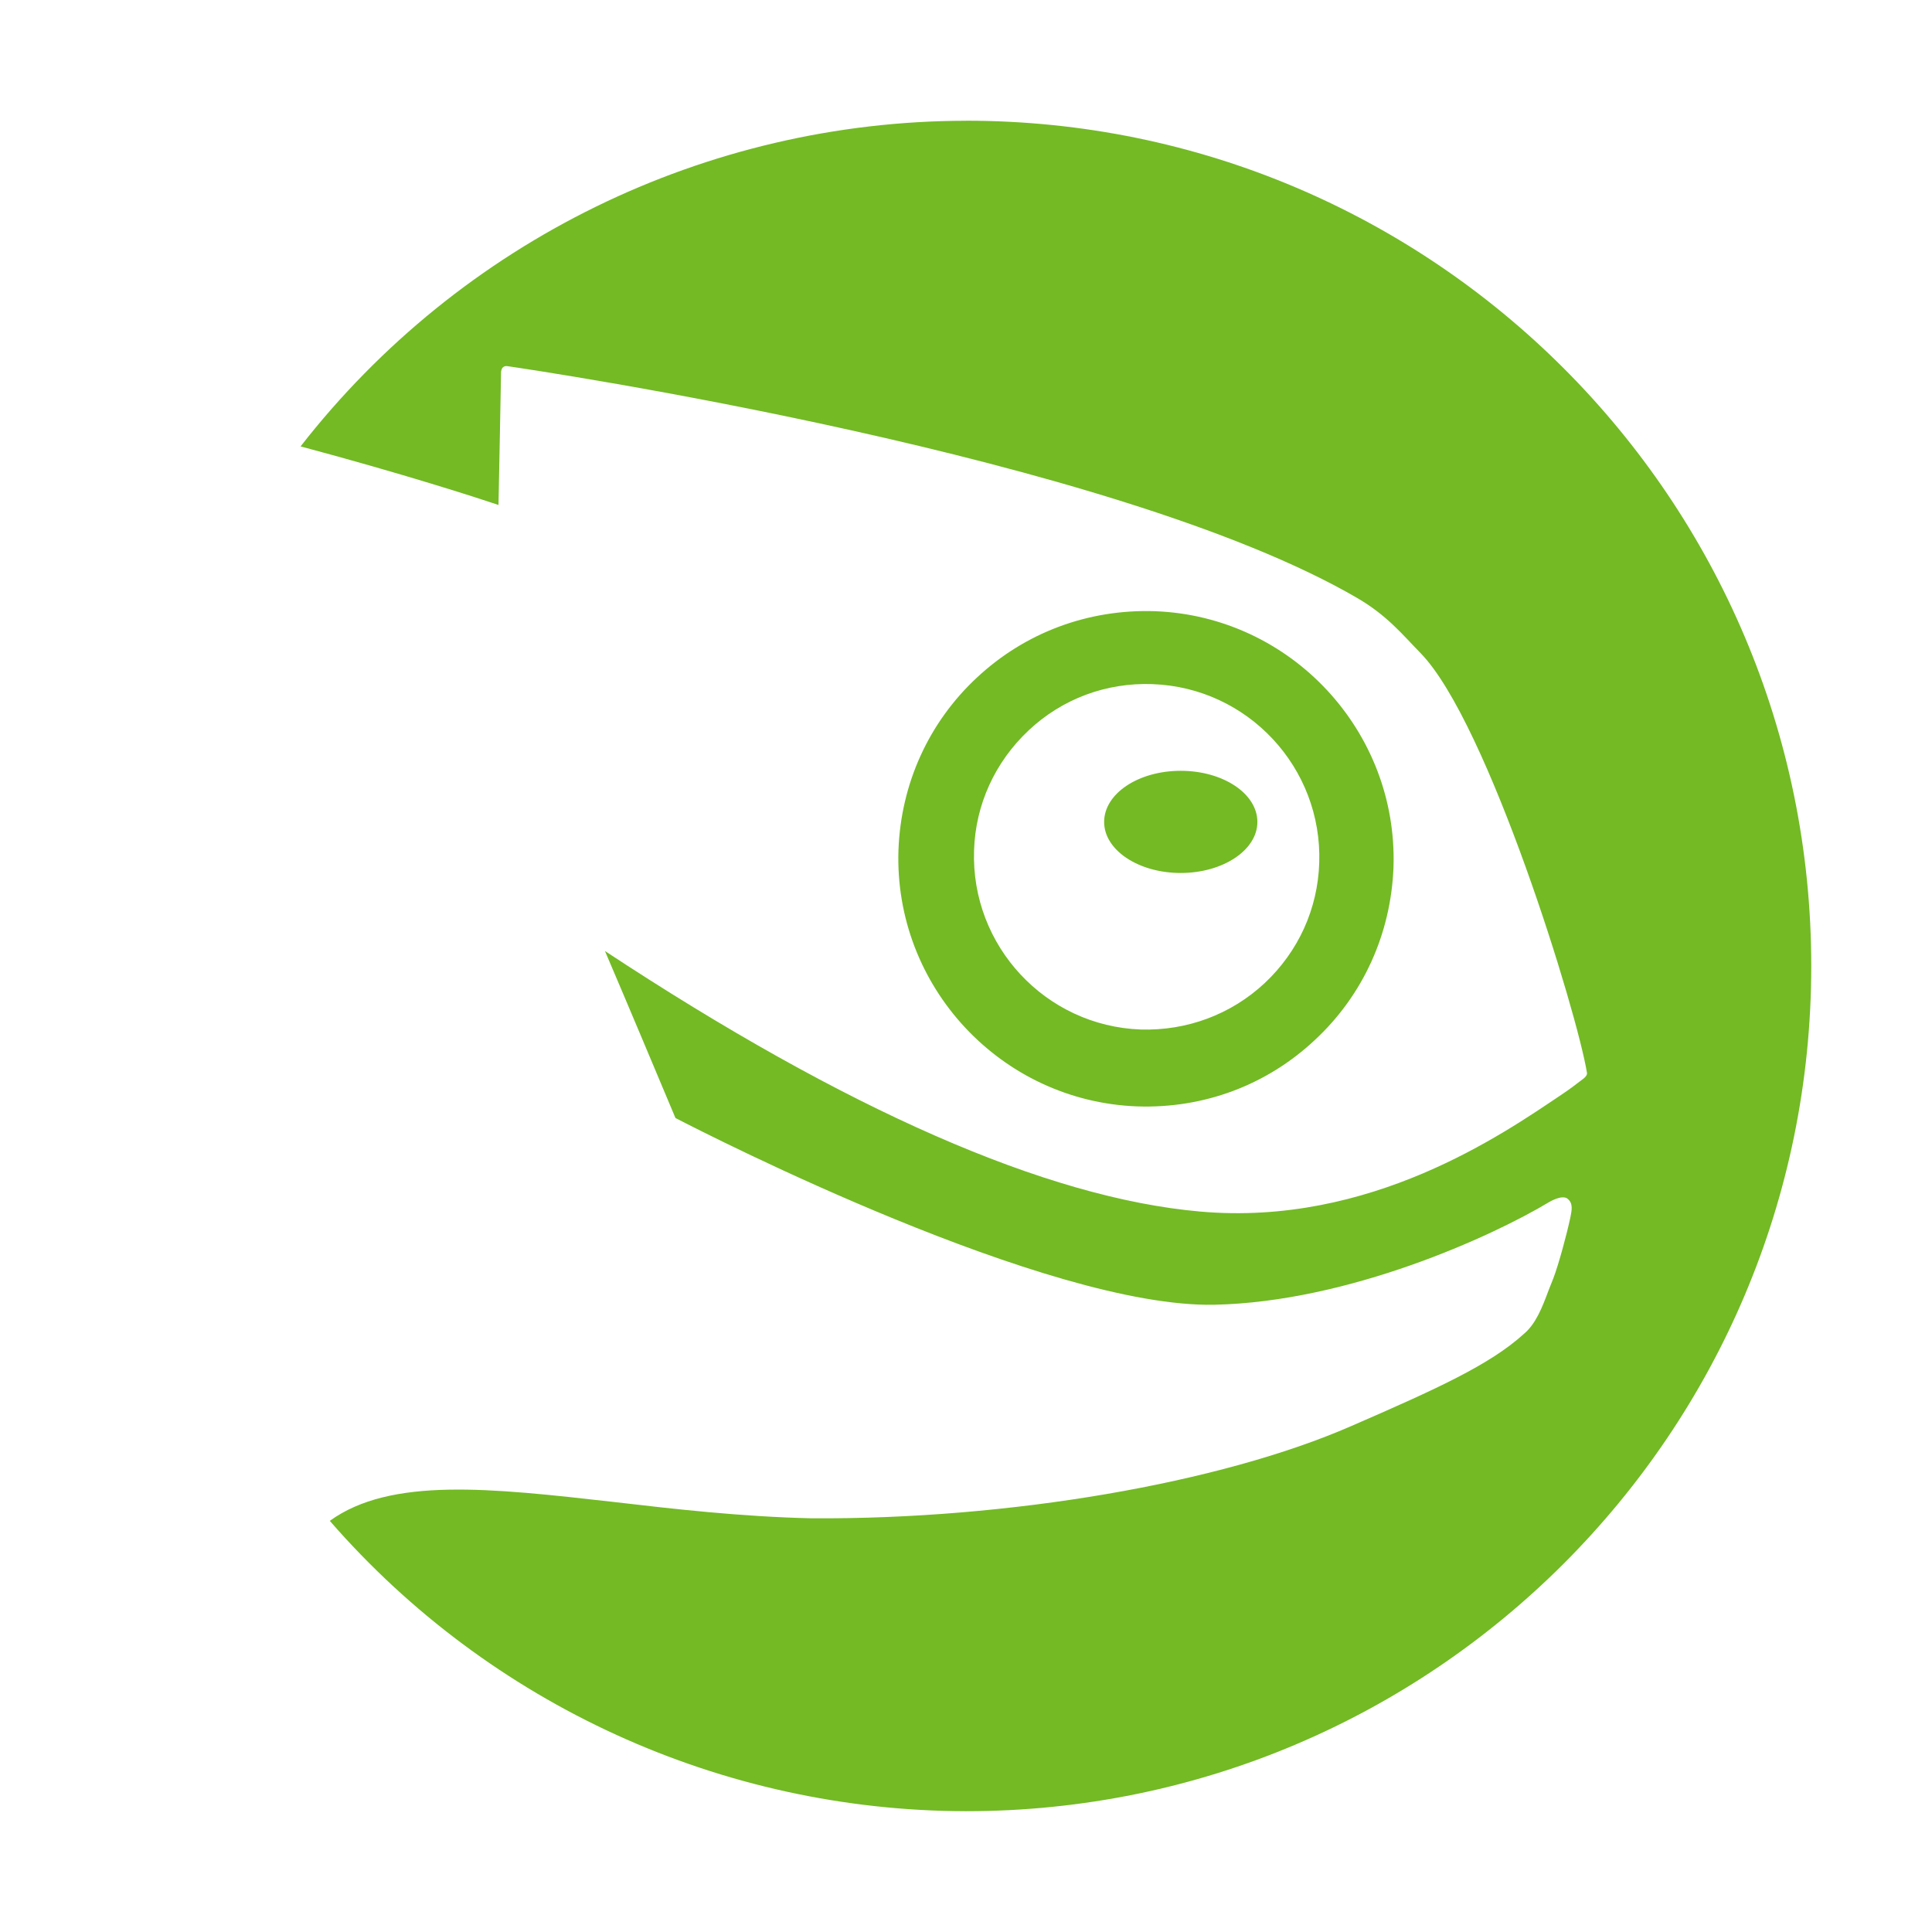
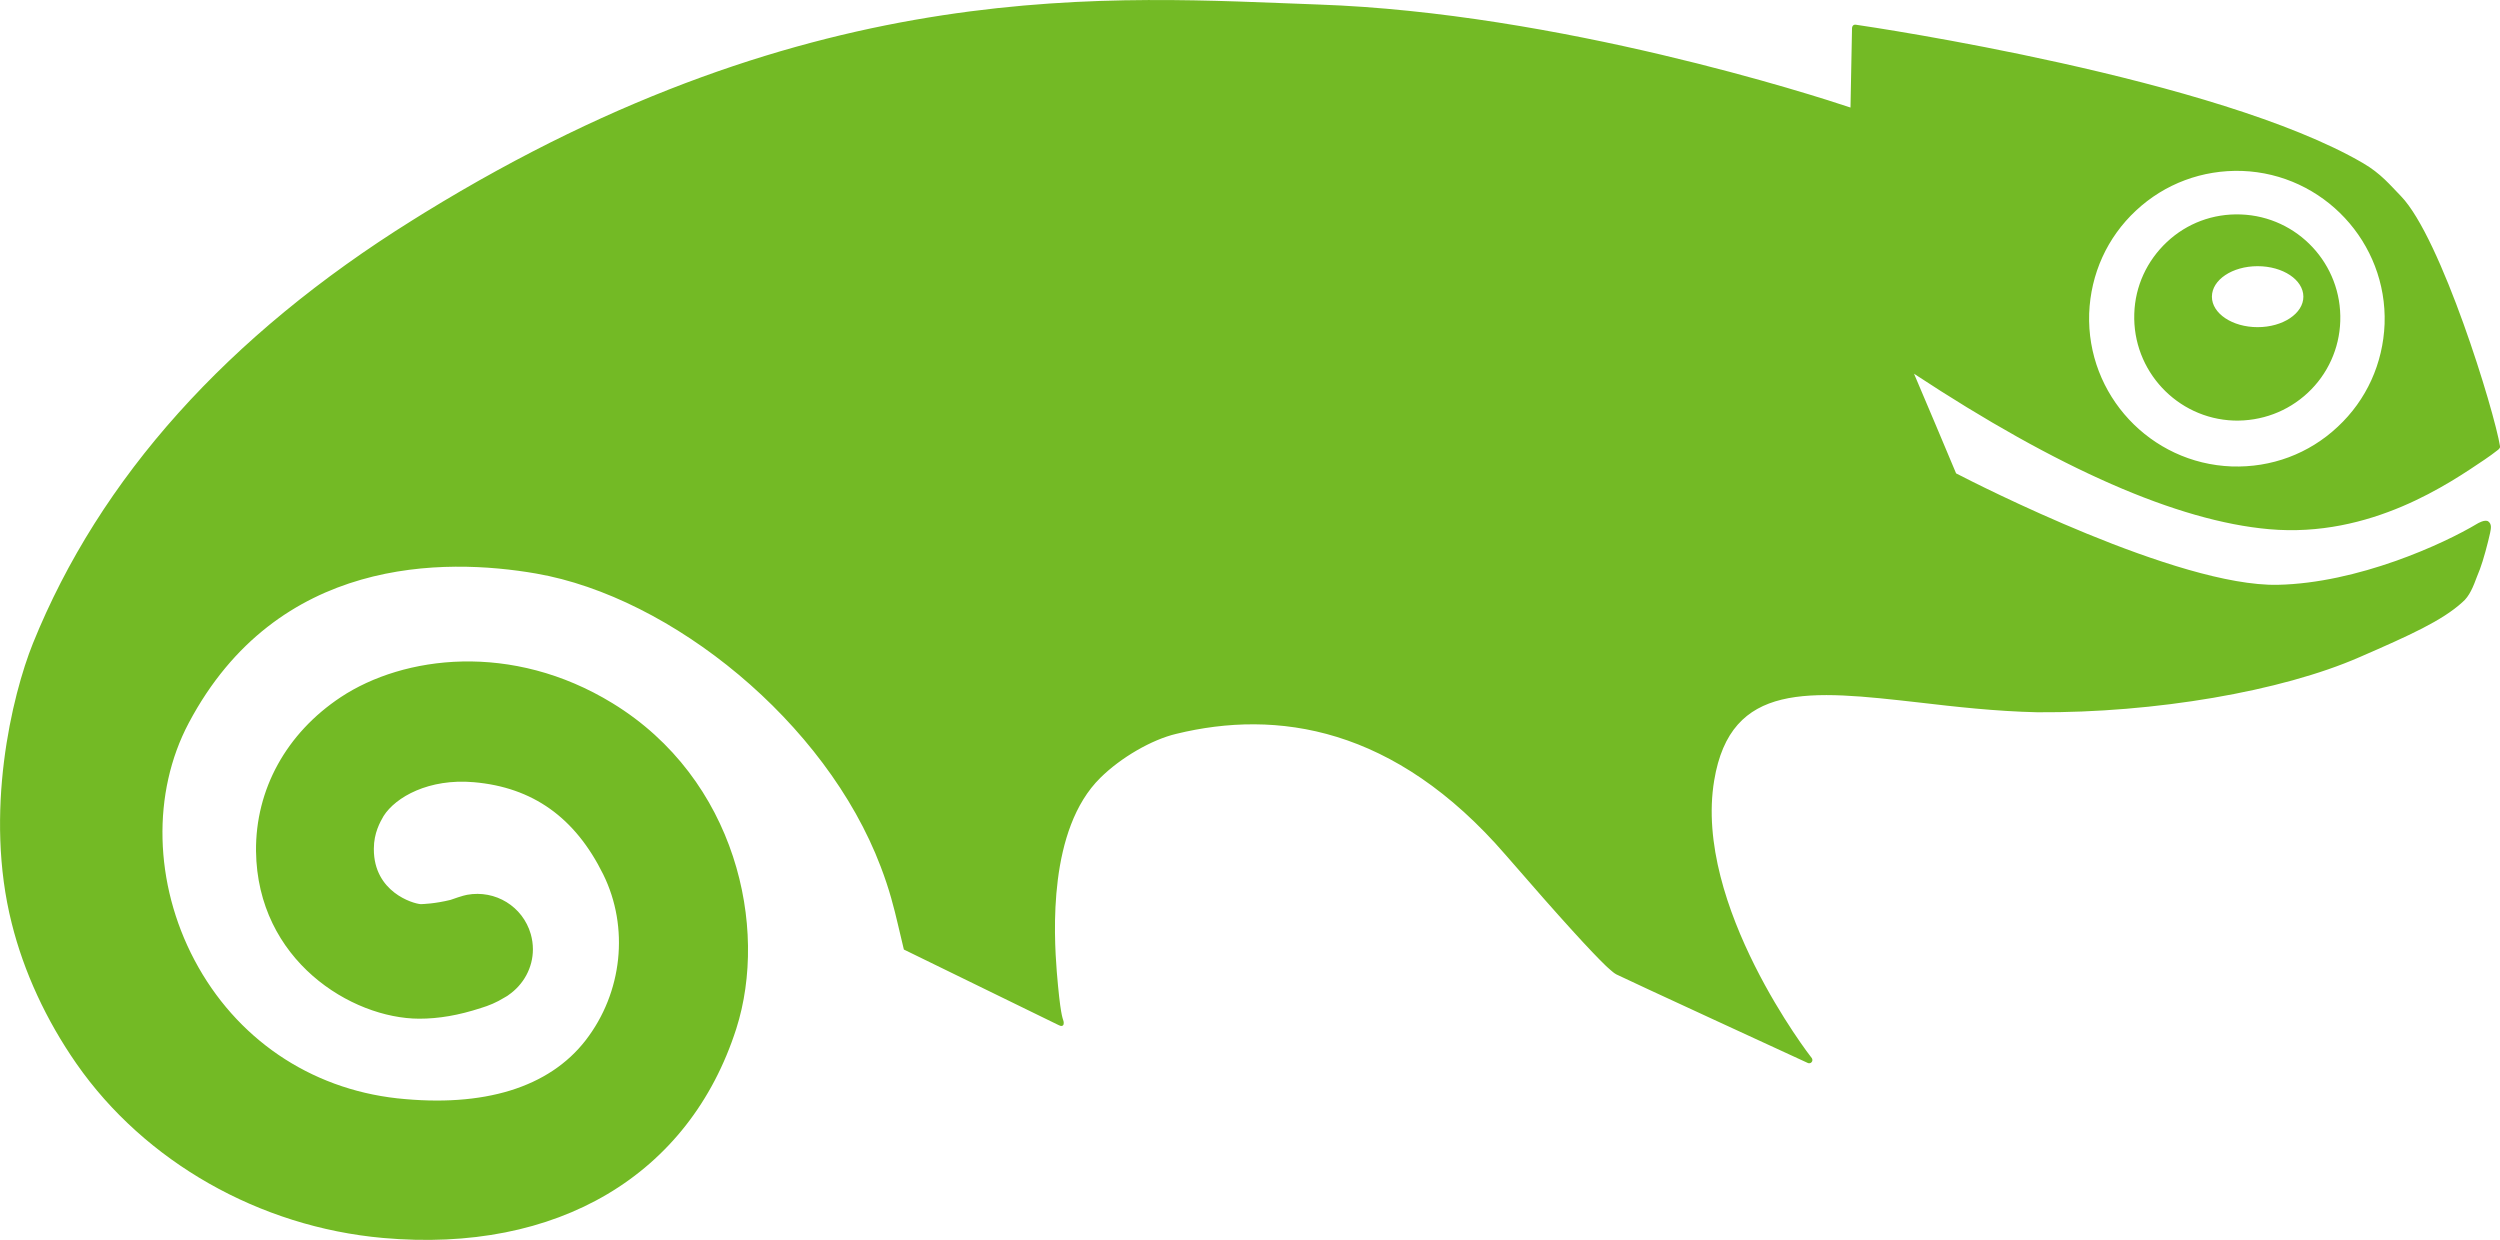
- <svg xmlns="http://www.w3.org/2000/svg" id="svg8" width="256" height="256" version="1.1" viewBox="0 0 256 256">
-   <g id="layer1" transform="matrix(7,0,0,6.999974,16,-7617.608)" style="fill:#73ba25;fill-opacity:1">
-     <g style="fill:#73ba25;fill-opacity:1" id="g838" transform="matrix(0.2645833,0,0,0.2645833,-10.59062,-38.47304)">
-       <circle id="path872" cx="507.464" cy="3582.83" r="0" style="opacity:.3;fill:#73ba25;fill-opacity:1;stroke:none;stroke-width:1.906;stroke-miterlimit:4;stroke-dasharray:none;stroke-opacity:1" />
-       <path id="path819" d="m 100.5,4267.059 a 60.472,60.472 0 0 0 -47.607,23.299 c 7.376,1.971 12.597,3.664 14.16,4.189 0.025,-0.959 0.184,-9.539 0.184,-9.539 0,0 0.02,-0.196 0.125,-0.299 0.135,-0.132 0.33,-0.092 0.33,-0.092 1.94,0.281 43.348,6.419 60.802,16.59 2.155,1.261 3.219,2.602 4.549,3.961 4.825,4.99 11.2,25.739 11.885,30.018 0.027,0.168 -0.181,0.351 -0.27,0.42 h -0.002 c -0.496,0.387 -1.036,0.789 -1.576,1.148 -4.13,2.771 -13.644,9.431 -25.851,8.344 -10.965,-0.97 -25.29,-7.26 -42.56,-18.639 1.698,3.976 3.371,7.963 5.045,11.949 2.501,1.299 26.641,13.6 38.554,13.359 9.596,-0.2 19.859,-4.88 23.965,-7.352 0,0 0.902,-0.544 1.295,-0.24 0.429,0.332 0.311,0.84 0.209,1.359 -0.253,1.179 -0.828,3.329 -1.219,4.35 l -0.33,0.832 c -0.47,1.259 -0.921,2.43 -1.791,3.15 -2.419,2.199 -6.279,3.949 -12.328,6.578 -9.35,4.09 -24.519,6.691 -38.603,6.602 -5.044,-0.112 -9.918,-0.672 -14.197,-1.172 -8.782,-0.992 -15.928,-1.796 -20.285,1.355 a 60.472,60.472 0 0 0 45.517,20.773 60.472,60.472 0 0 0 60.472,-60.473 60.472,60.472 0 0 0 -60.472,-60.473 z m 13.488,35.088 c -4.733,-0.151 -9.247,1.519 -12.707,4.75 -3.459,3.22 -5.438,7.61 -5.613,12.34 -0.327,9.758 7.334,17.98 17.084,18.34 4.755,0.16 9.258,-1.512 12.719,-4.762 3.45,-3.21 5.429,-7.6 5.613,-12.33 0.335,-9.749 -7.335,-17.989 -17.096,-18.338 z m -0.148,5.219 c 6.821,0.242 12.161,5.972 11.932,12.791 -0.105,3.288 -1.493,6.337 -3.902,8.598 -2.413,2.25 -5.567,3.42 -8.877,3.32 -6.805,-0.251 -12.146,-5.988 -11.916,-12.809 0.1,-3.301 1.515,-6.349 3.914,-8.6 2.399,-2.25 5.538,-3.42 8.85,-3.301 z m 2.021,6.201 c -3.031,0 -5.478,1.631 -5.478,3.66 0,2.01 2.448,3.65 5.478,3.65 3.029,0 5.486,-1.641 5.486,-3.65 0,-2.029 -2.456,-3.66 -5.486,-3.66 z" style="opacity:1;fill:#73ba25;fill-opacity:1;stroke:none;stroke-width:1.906;stroke-miterlimit:4;stroke-dasharray:none;stroke-opacity:1" />
-     </g>
-   </g>
+ <svg xmlns="http://www.w3.org/2000/svg" viewBox="0 0 299.72 148.65">
+   <path d="M268.64 25.71c-3.311-.12-6.45 1.05-8.85 3.3-2.4 2.251-3.815 5.3-3.915 8.6-.23 6.82 5.111 12.559 11.916 12.81 3.31.1 6.465-1.07 8.878-3.32a12.252 12.252 0 003.901-8.6c.23-6.818-5.109-12.548-11.93-12.79zm2.02 13.512c-3.03 0-5.479-1.64-5.479-3.65 0-2.029 2.449-3.66 5.48-3.66 3.03 0 5.486 1.631 5.486 3.66 0 2.01-2.458 3.65-5.486 3.65zm28.799 14.729c.088-.07.295-.251.268-.42-.685-4.278-7.06-25.028-11.884-30.018-1.33-1.36-2.394-2.7-4.55-3.96C265.84 9.382 224.43 3.243 222.49 2.963c0 0-.194-.041-.33.09-.104.103-.124.3-.124.3s-.16 8.58-.184 9.54C217.623 11.473 186.88 1.542 158.06.542c-24.44-.86-60.033-4.02-107.2 24.98l-1.394.868C27.277 40.231 11.957 57.3 3.949 77.13c-2.512 6.24-5.89 20.32-2.542 33.568 1.442 5.791 4.13 11.611 7.756 16.82 8.194 11.77 21.944 19.58 36.749 20.898 20.904 1.87 36.733-7.519 42.363-25.099 3.87-12.13 0-29.928-14.84-39.008-12.07-7.39-25.048-5.71-32.577-.73-6.531 4.33-10.23 11.06-10.165 18.451.15 13.11 11.444 20.078 19.564 20.1 2.359 0 4.728-.41 7.4-1.28.95-.29 1.844-.65 2.83-1.26l.309-.18.194-.13-.065.038c1.85-1.26 2.964-3.311 2.964-5.51 0-.6-.084-1.209-.256-1.821-.959-3.32-4.239-5.328-7.638-4.71l-.46.11-.62.189-.902.31c-1.87.46-3.269.5-3.569.51-.95-.06-5.624-1.46-5.624-6.58v-.07c0-1.88.754-3.199 1.17-3.92 1.454-2.28 5.435-4.518 10.814-4.05 7.059.61 12.149 4.23 15.52 11.06 3.128 6.35 2.31 14.16-2.11 19.88-4.39 5.669-12.205 8.079-22.598 6.96-10.481-1.16-19.34-7.191-24.303-16.58-4.857-9.177-5.122-20.058-.686-28.417 10.609-20.03 30.649-19.82 41.637-17.921 16.26 2.82 34.758 17.819 41.319 35.139 1.06 2.76 1.6 4.95 2.071 6.95l.709 2.99 18.37 8.97c.394.192.528.258.685.14.19-.14.081-.53.081-.53-.114-.41-.38-.789-.805-5.93-.349-4.561-1.059-17.05 5.229-23.24 2.441-2.418 6.16-4.577 9.099-5.268 12.04-2.941 26.159-.912 39.507 14.54 6.91 7.98 10.279 11.618 11.97 13.248 0 0 .385.364.589.532.223.183.369.337.694.519.558.31 22.954 10.62 22.954 10.62s.266.132.462-.11c.193-.24.01-.479.01-.479-.15-.17-14.2-18.328-11.698-33.279 1.97-11.909 11.447-10.83 24.558-9.35 4.279.5 9.151 1.06 14.196 1.172 14.084.09 29.254-2.511 38.604-6.601 6.049-2.63 9.909-4.38 12.328-6.579.87-.72 1.32-1.89 1.79-3.15l.33-.831c.391-1.021.966-3.171 1.219-4.35.102-.519.22-1.027-.209-1.36-.392-.302-1.294.241-1.294.241-4.106 2.471-14.37 7.15-23.965 7.35-11.914.24-36.054-12.06-38.555-13.36-1.674-3.985-3.346-7.972-5.044-11.947 17.27 11.379 31.594 17.668 42.56 18.638 12.206 1.087 21.722-5.573 25.852-8.344.54-.36 1.08-.762 1.576-1.148zm-48.992-16.369c.175-4.73 2.155-9.12 5.614-12.34 3.46-3.23 7.974-4.9 12.708-4.75 9.76.35 17.43 8.59 17.095 18.339-.184 4.73-2.165 9.12-5.614 12.33-3.46 3.25-7.965 4.92-12.72 4.76-9.75-.36-17.41-8.58-17.083-18.338z" clip-rule="evenodd" fill-rule="evenodd" fill="#73ba25" />
</svg>
